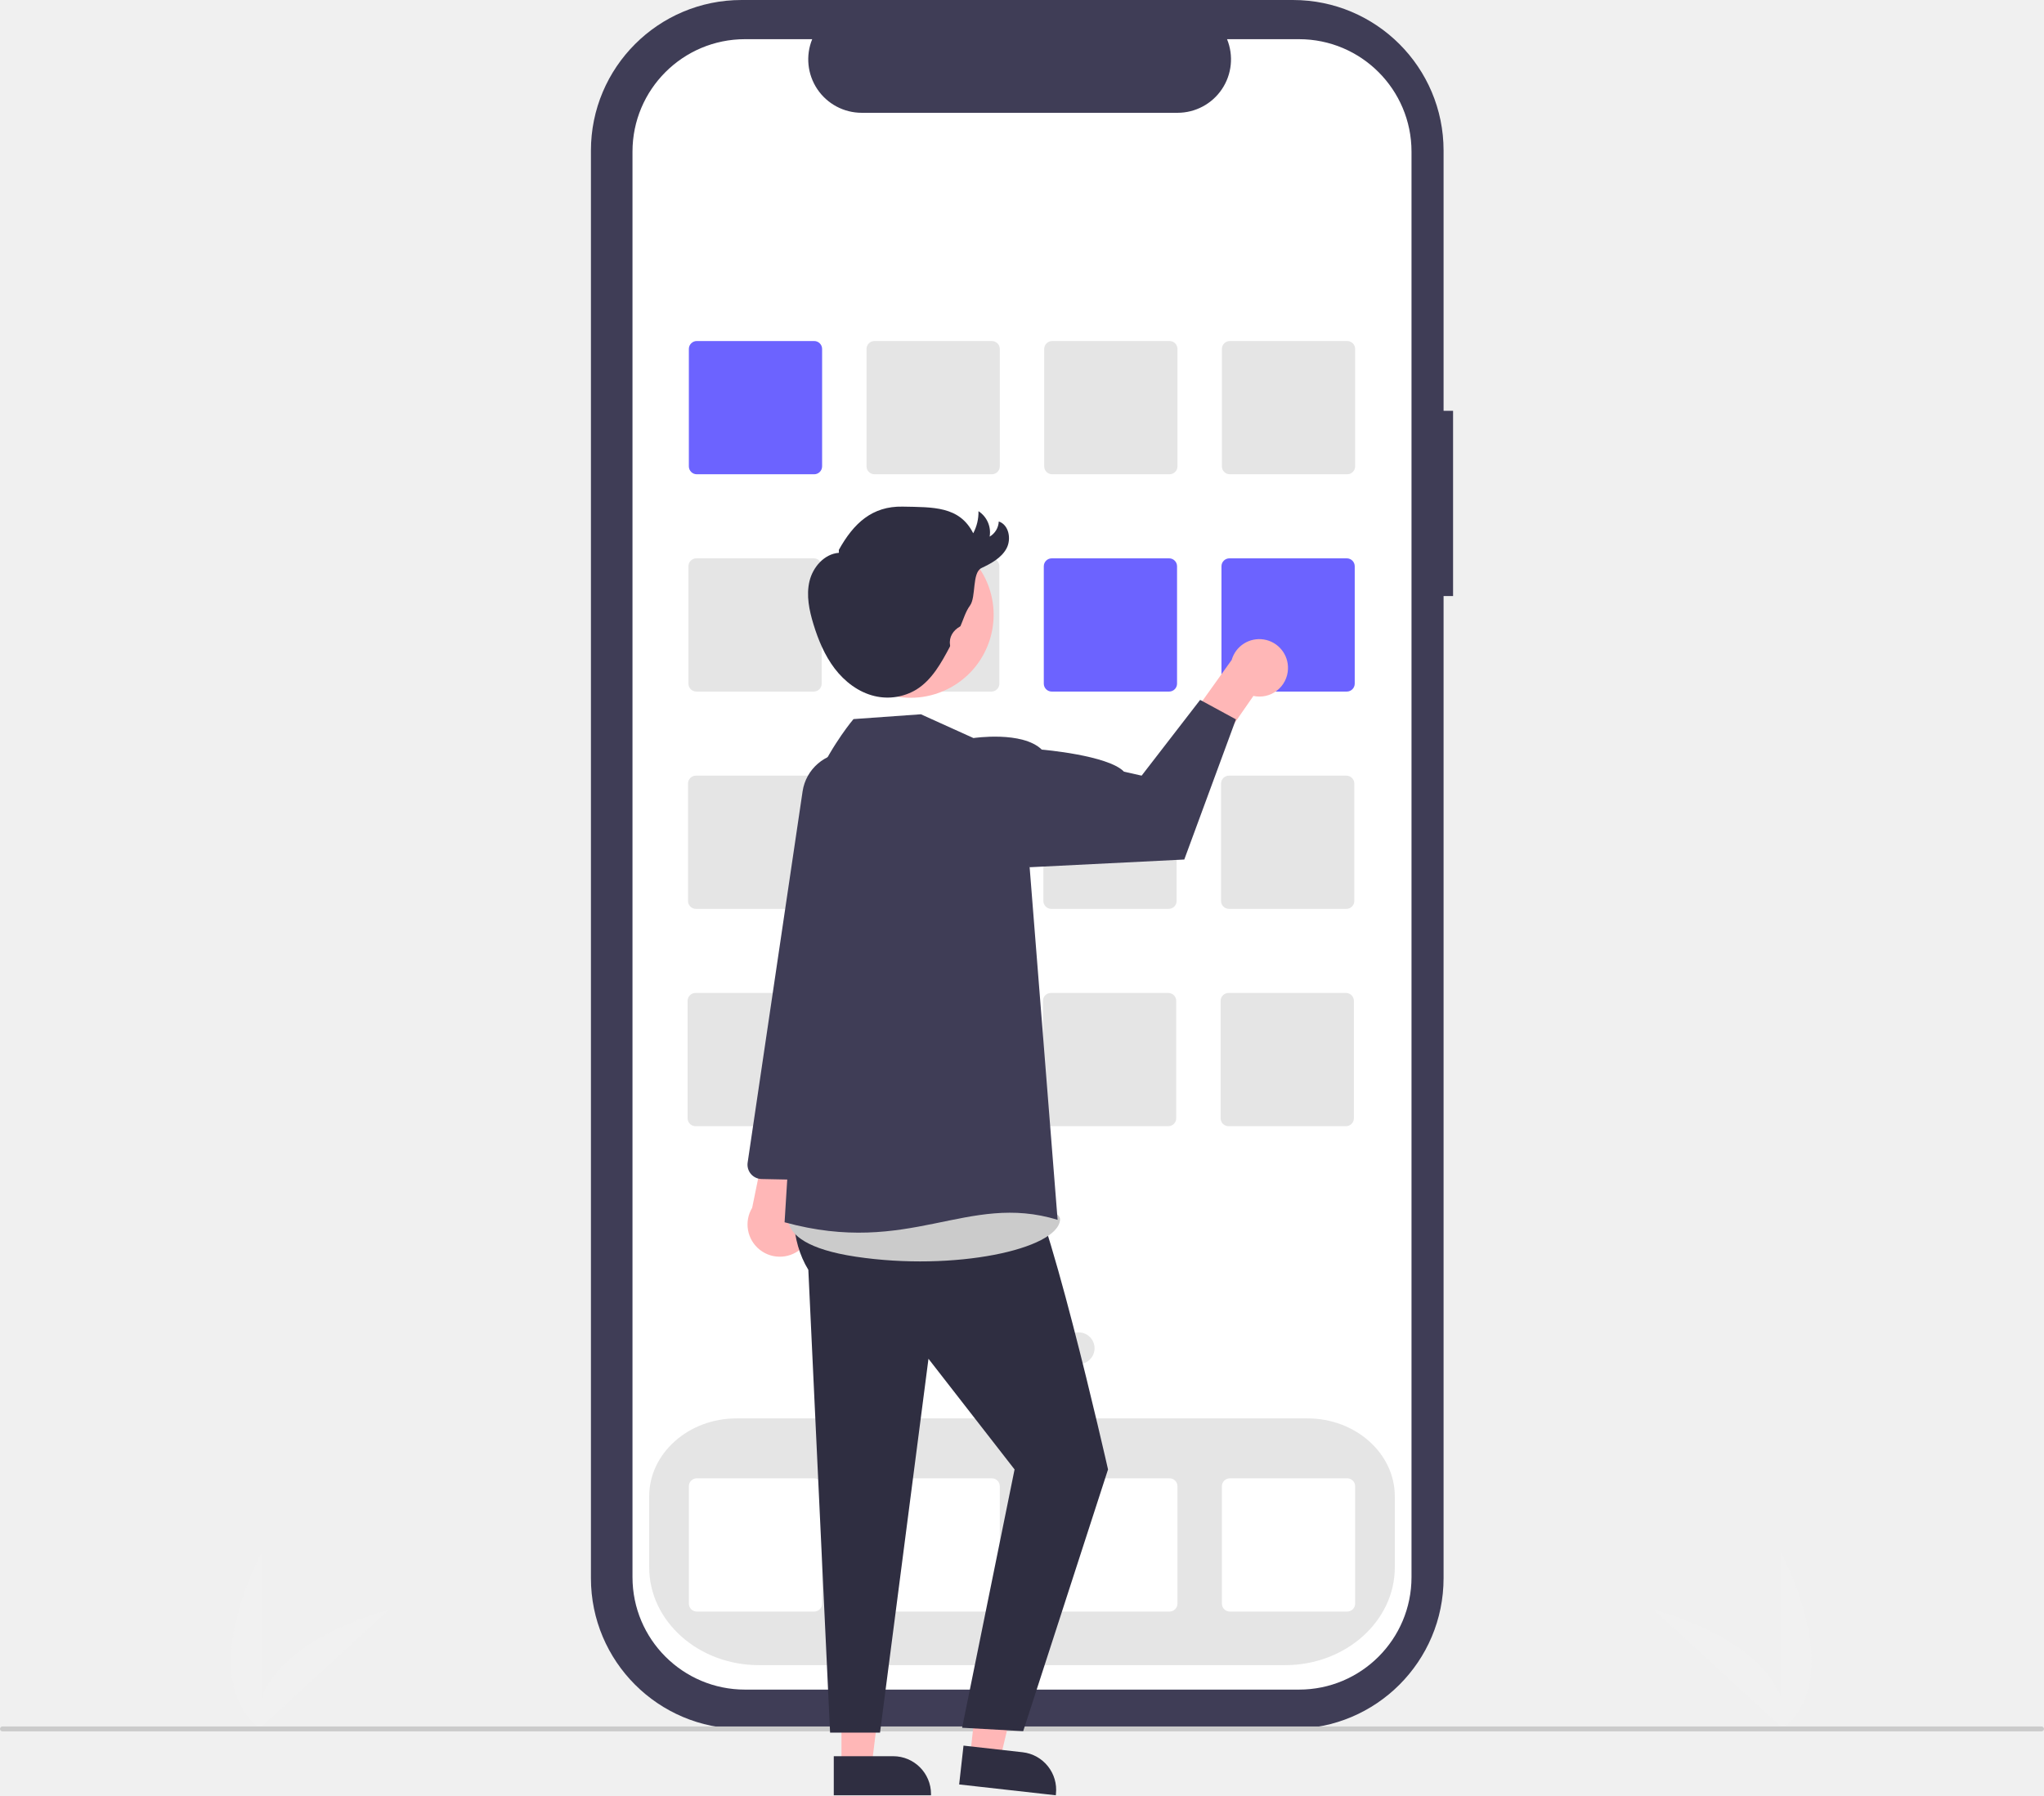
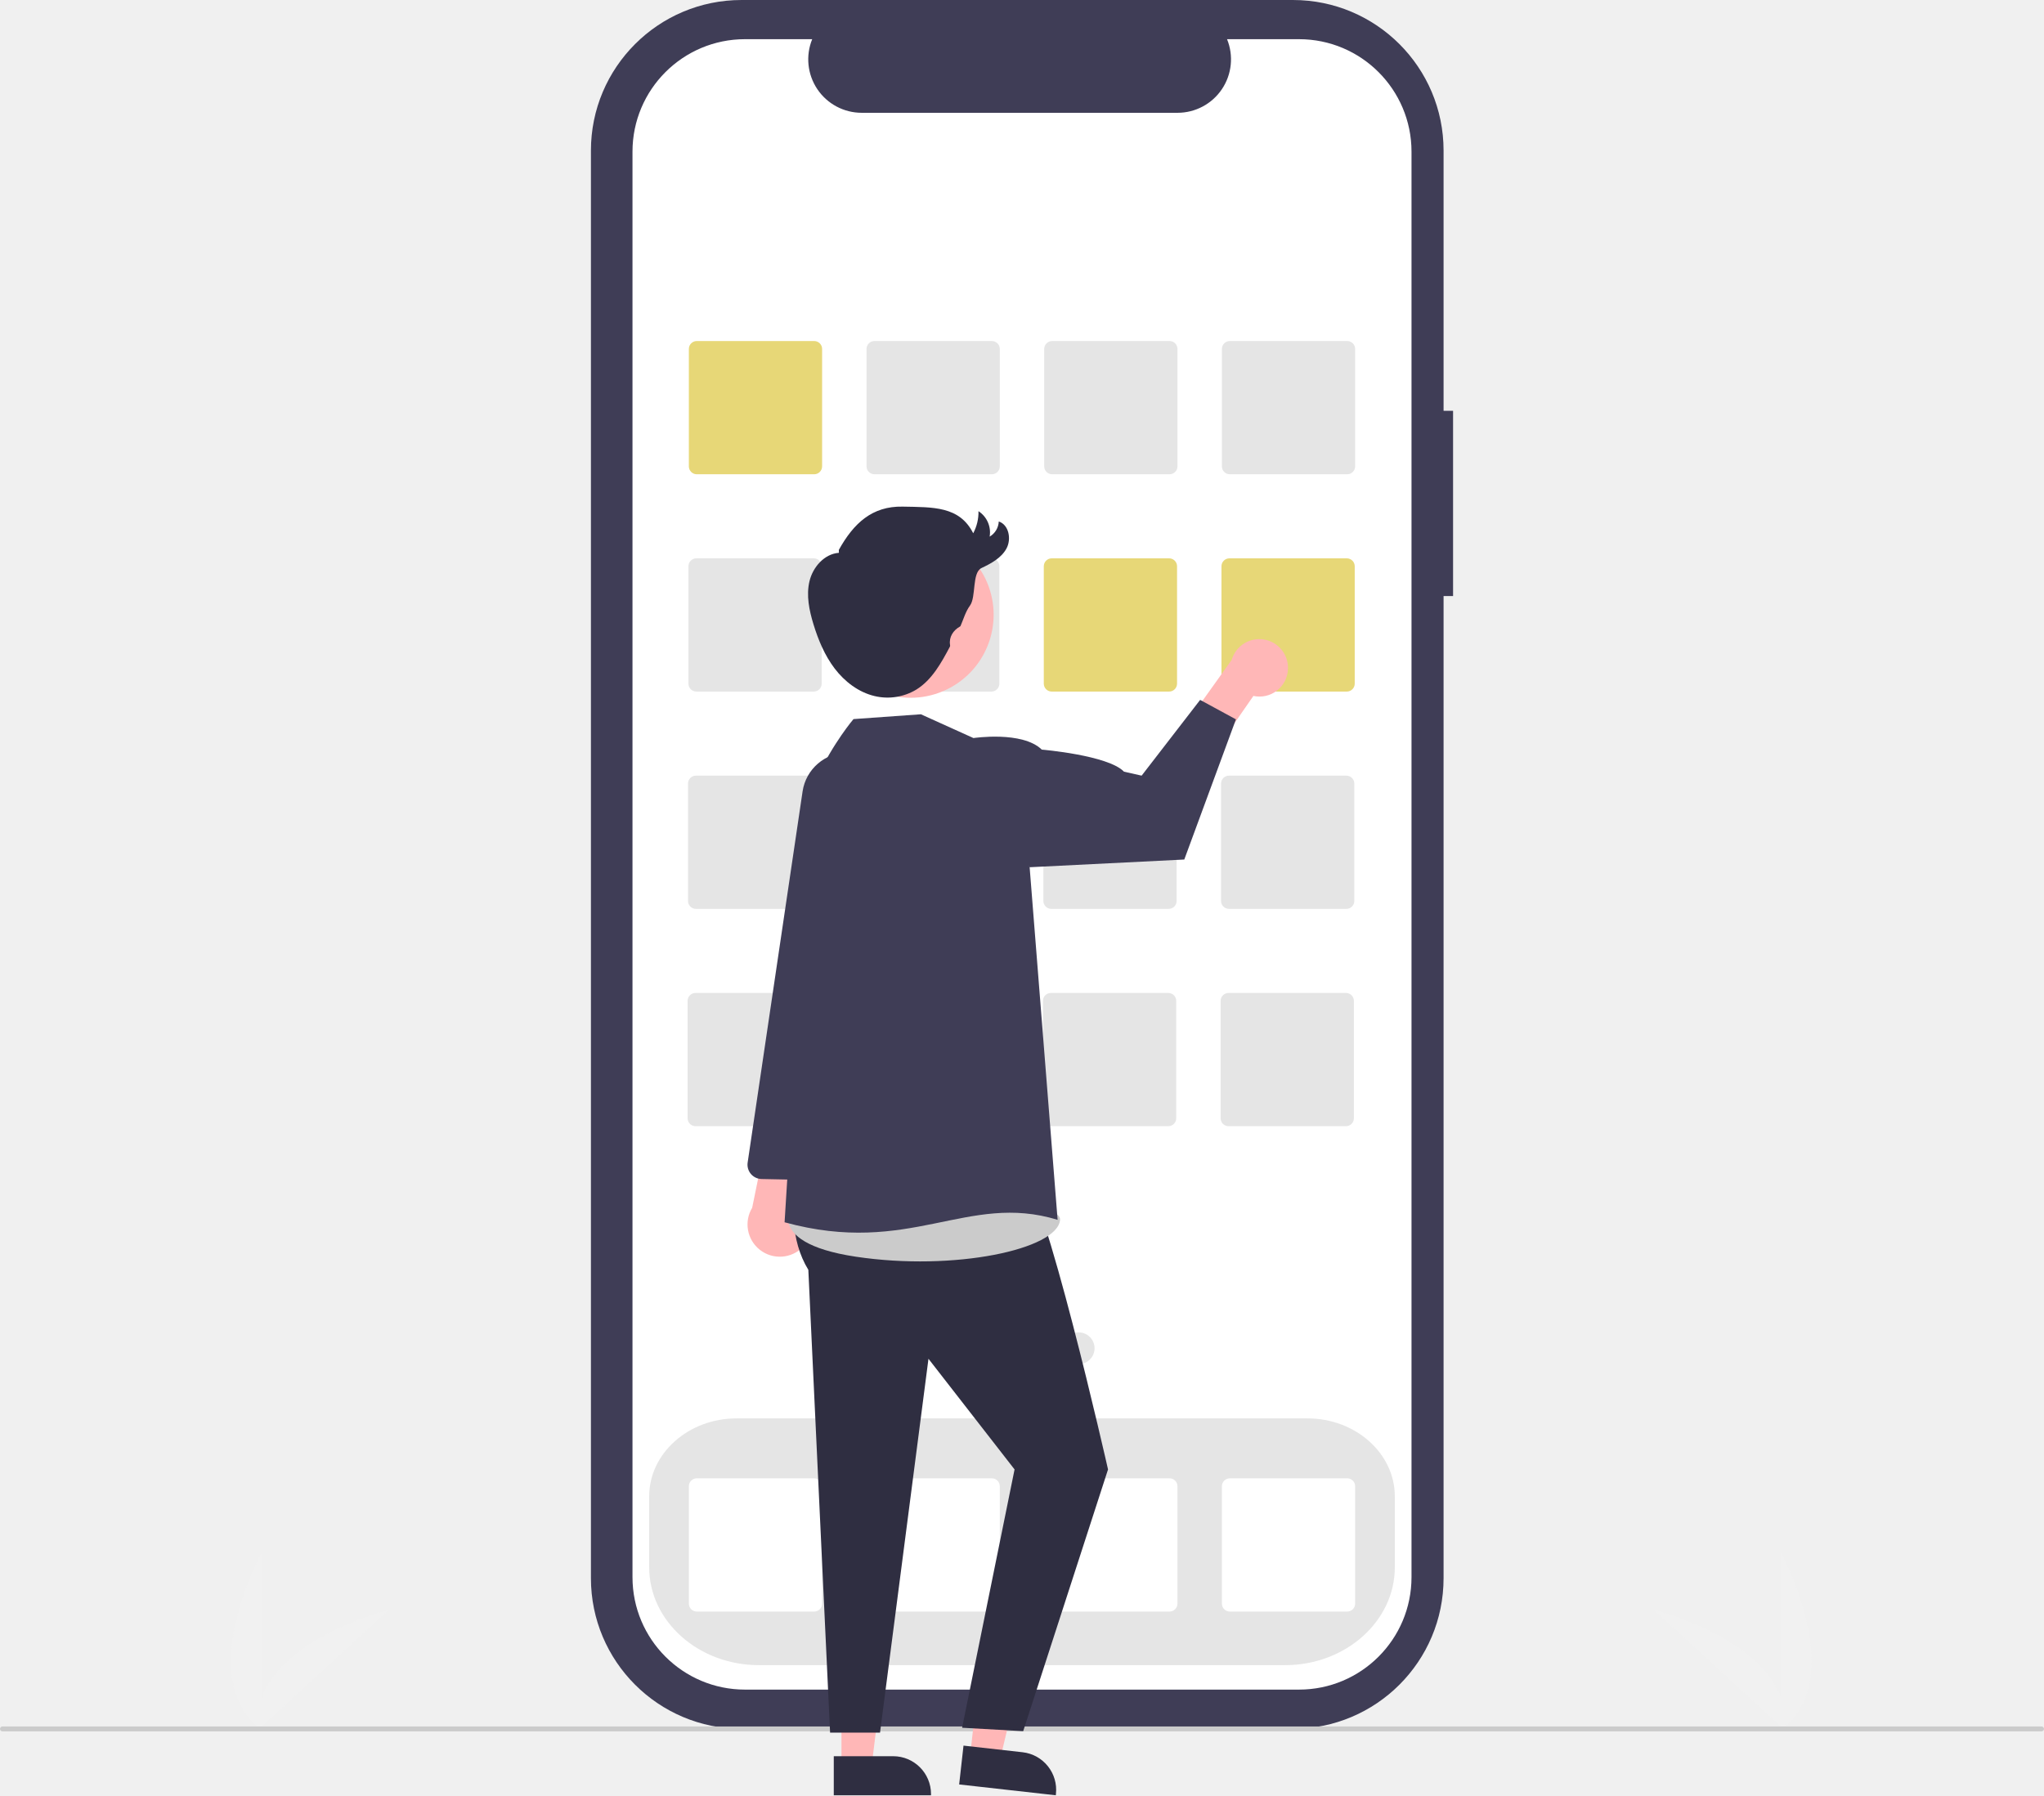
<svg xmlns="http://www.w3.org/2000/svg" id="ade8c9af-8376-4472-9bc3-28567412a130" data-name="Layer 1" width="831" height="729.989" viewBox="0 0 831 729.989">
  <path d="M908.476,788.577v-72.34S936.668,767.523,908.476,788.577Z" transform="translate(-184.5 -85.00533)" fill="#f1f1f1" />
  <path d="M910.218,788.564,856.928,739.643S913.773,753.558,910.218,788.564Z" transform="translate(-184.5 -85.00533)" fill="#f1f1f1" />
  <path d="M290.959,788.577v-72.34S262.767,767.523,290.959,788.577Z" transform="translate(-184.5 -85.00533)" fill="#f1f1f1" />
  <path d="M289.218,788.564l53.29-48.921S285.662,753.558,289.218,788.564Z" transform="translate(-184.5 -85.00533)" fill="#f1f1f1" />
  <path d="M775.256,252.054h-3.862V146.245a61.239,61.239,0,0,0-61.239-61.239H485.984a61.239,61.239,0,0,0-61.239,61.239V726.72a61.239,61.239,0,0,0,61.239,61.239H710.154a61.239,61.239,0,0,0,61.239-61.239V327.37h3.862Z" transform="translate(-184.5 -85.00533)" fill="#3f3d56" />
  <path d="M712.625,100.938H683.363a21.728,21.728,0,0,1-20.117,29.933H534.822a21.728,21.728,0,0,1-20.117-29.934H487.375a45.733,45.733,0,0,0-45.733,45.733V726.294a45.733,45.733,0,0,0,45.733,45.733H712.625a45.733,45.733,0,0,0,45.733-45.733h0V146.67A45.733,45.733,0,0,0,712.625,100.938Z" transform="translate(-184.5 -85.00533)" fill="#fff" />
  <path d="M706.983,762.075H493.017c-24.585,0-44.587-17.853-44.587-39.796V693.469c0-17.49,15.929-31.719,35.508-31.719H716.061c19.579,0,35.508,14.229,35.508,31.719v28.811C751.569,744.223,731.568,762.075,706.983,762.075Z" transform="translate(-184.5 -85.00533)" fill="#e5e5e5" />
-   <path d="M515.509,277.85H467.782a3.229,3.229,0,0,1-3.225-3.225V226.898a3.229,3.229,0,0,1,3.225-3.225h47.728a3.229,3.229,0,0,1,3.225,3.225v47.728A3.229,3.229,0,0,1,515.509,277.85Z" transform="translate(-184.5 -85.00533)" fill="#6c63ff" />
+   <path d="M515.509,277.85H467.782a3.229,3.229,0,0,1-3.225-3.225V226.898a3.229,3.229,0,0,1,3.225-3.225h47.728a3.229,3.229,0,0,1,3.225,3.225v47.728A3.229,3.229,0,0,1,515.509,277.85Z" transform="translate(-184.5 -85.00533)" fill="#E7D777" />
  <path d="M587.746,277.85h-47.727a3.229,3.229,0,0,1-3.225-3.225V226.898a3.229,3.229,0,0,1,3.225-3.225h47.727a3.229,3.229,0,0,1,3.225,3.225v47.728A3.229,3.229,0,0,1,587.746,277.85Z" transform="translate(-184.5 -85.00533)" fill="#e5e5e5" />
  <path d="M659.982,277.85h-47.727a3.229,3.229,0,0,1-3.225-3.225V226.898a3.229,3.229,0,0,1,3.225-3.225h47.727a3.229,3.229,0,0,1,3.225,3.225v47.728A3.229,3.229,0,0,1,659.982,277.85Z" transform="translate(-184.5 -85.00533)" fill="#e5e5e5" />
  <path d="M732.218,277.85H684.491a3.229,3.229,0,0,1-3.225-3.225V226.898a3.229,3.229,0,0,1,3.225-3.225h47.728a3.229,3.229,0,0,1,3.225,3.225v47.728A3.229,3.229,0,0,1,732.218,277.85Z" transform="translate(-184.5 -85.00533)" fill="#e5e5e5" />
  <path d="M515.339,366.211h-47.727a3.229,3.229,0,0,1-3.225-3.225v-47.727a3.229,3.229,0,0,1,3.225-3.225h47.727a3.229,3.229,0,0,1,3.225,3.225v47.727A3.229,3.229,0,0,1,515.339,366.211Z" transform="translate(-184.5 -85.00533)" fill="#e5e5e5" />
  <path d="M587.575,366.211h-47.727a3.229,3.229,0,0,1-3.225-3.225v-47.727a3.229,3.229,0,0,1,3.225-3.225h47.727a3.229,3.229,0,0,1,3.225,3.225v47.727A3.229,3.229,0,0,1,587.575,366.211Z" transform="translate(-184.5 -85.00533)" fill="#e5e5e5" />
-   <path d="M659.811,366.211H612.084a3.229,3.229,0,0,1-3.225-3.225v-47.727a3.229,3.229,0,0,1,3.225-3.225h47.728a3.229,3.229,0,0,1,3.225,3.225v47.727A3.229,3.229,0,0,1,659.811,366.211Z" transform="translate(-184.5 -85.00533)" fill="#6c63ff" />
-   <path d="M732.047,366.211h-47.727a3.229,3.229,0,0,1-3.225-3.225v-47.727a3.229,3.229,0,0,1,3.225-3.225h47.727a3.229,3.229,0,0,1,3.225,3.225v47.727A3.229,3.229,0,0,1,732.047,366.211Z" transform="translate(-184.5 -85.00533)" fill="#6c63ff" />
+   <path d="M659.811,366.211H612.084a3.229,3.229,0,0,1-3.225-3.225v-47.727a3.229,3.229,0,0,1,3.225-3.225h47.728a3.229,3.229,0,0,1,3.225,3.225v47.727A3.229,3.229,0,0,1,659.811,366.211Z" transform="translate(-184.5 -85.00533)" fill="#E7D777" />
+   <path d="M732.047,366.211h-47.727a3.229,3.229,0,0,1-3.225-3.225v-47.727a3.229,3.229,0,0,1,3.225-3.225h47.727a3.229,3.229,0,0,1,3.225,3.225v47.727A3.229,3.229,0,0,1,732.047,366.211Z" transform="translate(-184.5 -85.00533)" fill="#E7D777" />
  <path d="M515.168,454.571H467.44a3.229,3.229,0,0,1-3.225-3.225v-47.727a3.229,3.229,0,0,1,3.225-3.225H515.168a3.229,3.229,0,0,1,3.225,3.225v47.727A3.229,3.229,0,0,1,515.168,454.571Z" transform="translate(-184.5 -85.00533)" fill="#e5e5e5" />
  <path d="M587.404,454.571H539.677a3.229,3.229,0,0,1-3.225-3.225v-47.727a3.229,3.229,0,0,1,3.225-3.225h47.728a3.229,3.229,0,0,1,3.225,3.225v47.727A3.229,3.229,0,0,1,587.404,454.571Z" transform="translate(-184.5 -85.00533)" fill="#e5e5e5" />
  <path d="M659.64,454.571H611.913a3.229,3.229,0,0,1-3.225-3.225v-47.727a3.229,3.229,0,0,1,3.225-3.225h47.727a3.229,3.229,0,0,1,3.225,3.225v47.727A3.229,3.229,0,0,1,659.64,454.571Z" transform="translate(-184.5 -85.00533)" fill="#e5e5e5" />
  <path d="M731.877,454.571h-47.727a3.229,3.229,0,0,1-3.225-3.225v-47.727a3.229,3.229,0,0,1,3.225-3.225h47.727a3.229,3.229,0,0,1,3.225,3.225v47.727A3.229,3.229,0,0,1,731.877,454.571Z" transform="translate(-184.5 -85.00533)" fill="#e5e5e5" />
  <path d="M514.997,542.931H467.27a3.229,3.229,0,0,1-3.225-3.225v-47.727a3.229,3.229,0,0,1,3.225-3.225H514.997a3.229,3.229,0,0,1,3.225,3.225v47.727A3.229,3.229,0,0,1,514.997,542.931Z" transform="translate(-184.5 -85.00533)" fill="#e5e5e5" />
  <path d="M587.234,542.931H539.506a3.229,3.229,0,0,1-3.225-3.225v-47.727a3.229,3.229,0,0,1,3.225-3.225h47.727a3.229,3.229,0,0,1,3.225,3.225v47.727A3.229,3.229,0,0,1,587.234,542.931Z" transform="translate(-184.5 -85.00533)" fill="#e5e5e5" />
  <path d="M659.47,542.931h-47.727a3.229,3.229,0,0,1-3.225-3.225v-47.727a3.229,3.229,0,0,1,3.225-3.225h47.727a3.229,3.229,0,0,1,3.225,3.225v47.727A3.229,3.229,0,0,1,659.47,542.931Z" transform="translate(-184.5 -85.00533)" fill="#e5e5e5" />
  <path d="M731.706,542.931H683.978a3.229,3.229,0,0,1-3.225-3.225v-47.727a3.229,3.229,0,0,1,3.225-3.225H731.706a3.229,3.229,0,0,1,3.225,3.225v47.727A3.229,3.229,0,0,1,731.706,542.931Z" transform="translate(-184.5 -85.00533)" fill="#e5e5e5" />
  <path d="M515.509,740.291H467.782a3.229,3.229,0,0,1-3.225-3.225v-47.727a3.229,3.229,0,0,1,3.225-3.225h47.728a3.229,3.229,0,0,1,3.225,3.225v47.727A3.229,3.229,0,0,1,515.509,740.291Z" transform="translate(-184.5 -85.00533)" fill="#fff" />
  <path d="M587.746,740.291h-47.727a3.229,3.229,0,0,1-3.225-3.225v-47.727a3.229,3.229,0,0,1,3.225-3.225h47.727a3.229,3.229,0,0,1,3.225,3.225v47.727A3.229,3.229,0,0,1,587.746,740.291Z" transform="translate(-184.5 -85.00533)" fill="#fff" />
  <path d="M659.982,740.291h-47.727a3.229,3.229,0,0,1-3.225-3.225v-47.727a3.229,3.229,0,0,1,3.225-3.225h47.727a3.229,3.229,0,0,1,3.225,3.225v47.727A3.229,3.229,0,0,1,659.982,740.291Z" transform="translate(-184.5 -85.00533)" fill="#fff" />
  <path d="M732.218,740.291H684.491a3.229,3.229,0,0,1-3.225-3.225v-47.727a3.229,3.229,0,0,1,3.225-3.225h47.728a3.229,3.229,0,0,1,3.225,3.225v47.727A3.229,3.229,0,0,1,732.218,740.291Z" transform="translate(-184.5 -85.00533)" fill="#fff" />
  <circle cx="392.111" cy="548.221" r="6.45" fill="#e5e5e5" />
  <circle cx="415.329" cy="548.221" r="6.45" fill="#e5e5e5" />
  <circle cx="438.548" cy="548.221" r="6.45" fill="#e5e5e5" />
  <path d="M1014.5,789.005h-829a1,1,0,0,1,0-2h829a1,1,0,0,1,0,2Z" transform="translate(-184.5 -85.00533)" fill="#cbcbcb" />
  <path d="M510.864,592.107a13.049,13.049,0,0,0-1.76-19.932l12.596-44.629-22.964,7.303-8.44,41.261A13.12,13.12,0,0,0,510.864,592.107Z" transform="translate(-184.5 -85.00533)" fill="#ffb7b7" />
  <path d="M517.394,564.752a5.969,5.969,0,0,1-1.245.105l-22.03-.441a5.839,5.839,0,0,1-5.659-6.693L510.807,406.732a18.512,18.512,0,0,1,18.257-15.717h0a18.413,18.413,0,0,1,17.83,22.825l-15.84,64.157L522.071,559.658A5.806,5.806,0,0,1,517.394,564.752Z" transform="translate(-184.5 -85.00533)" fill="#3f3d56" />
  <polygon points="342.105 718.105 354.365 718.105 360.198 670.817 342.103 670.818 342.105 718.105" fill="#ffb7b7" />
  <path d="M523.478,799.108l24.144-.001h.001a15.387,15.387,0,0,1,15.386,15.386v.5l-39.531.001Z" transform="translate(-184.5 -85.00533)" fill="#2f2e41" />
  <polygon points="394.382 714.123 406.565 715.489 417.632 669.146 399.65 667.13 394.382 714.123" fill="#ffb7b7" />
  <path d="M576.22,794.802l23.994,2.69.001 0a15.387,15.387,0,0,1,13.576,17.005l-.056.497-39.285-4.405Z" transform="translate(-184.5 -85.00533)" fill="#2f2e41" />
  <path d="M515.099,539.96s-16.808,37.209-1.965,61.377l8.843,188.168h20.303l19.697-152,35,45L575.653,787.533l24.832,1.394L634.976,682.505S608.478,565.157,599.727,562.331l-5.751-26.826Z" transform="translate(-184.5 -85.00533)" fill="#2f2e41" />
  <path d="M507.618,572.627s-15.142,17.378,24.858,23.378,82-3,83-15S507.618,572.627,507.618,572.627Z" transform="translate(-184.5 -85.00533)" fill="#cbcbcb" />
  <path d="M708.135,357.058a11.611,11.611,0,0,1-14.059,10.925l-15.12,21.804-15.491-5.957,21.785-30.492a11.674,11.674,0,0,1,22.885,3.719Z" transform="translate(-184.5 -85.00533)" fill="#ffb7b7" />
  <path d="M580.264,385.112l-21.377-9.671L531.497,377.399s-33.02,38.606-20.02,75.606l-8,129c51,14,74.183-12.258,111-1L603.104,437.636Z" transform="translate(-184.5 -85.00533)" fill="#3f3d56" />
  <path d="M565.976,394.505l14.287-9.393s19.846-3,27.78,4.697c0,0,26.927,2.254,33.43,8.975l7.16,1.614,23.787-30.802,14.556,7.909-21,57-62.872,3.131Z" transform="translate(-184.5 -85.00533)" fill="#3f3d56" />
  <circle cx="554.72" cy="334.983" r="33.745" transform="translate(-277.1994 222.1221) rotate(-28.66318)" fill="#ffb7b7" />
  <path d="M525.533,308.601c6.023-10.834,13.55-17.848,25.943-17.595s23.113-.237,28.689,10.834a18.207,18.207,0,0,0,2.143-8.979,10.283,10.283,0,0,1,4.539,10.345,7.51,7.51,0,0,0,3.708-6.165c4.136,1.376,5.212,7.205,3.119,11.029s-6.197,6.035-10.135,7.904-2.12,11.755-4.691,15.275c-1.795,2.456-2.615,5.467-3.825,8.258a.541.541,0,0,1-.245.256c-2.773,1.546-4.523,4.309-4.033,7.445a1.213,1.213,0,0,1-.039.71c-3.51,6.613-7.299,13.532-13.662,17.478a22.654,22.654,0,0,1-17.019,2.631c-6.504-1.555-12.126-5.867-16.18-11.184s-6.662-11.602-8.622-17.996c-1.738-5.671-3.002-11.735-1.624-17.505s6.047-11.112,11.962-11.558" transform="translate(-184.5 -85.00533)" fill="#2f2e41" />
</svg>
